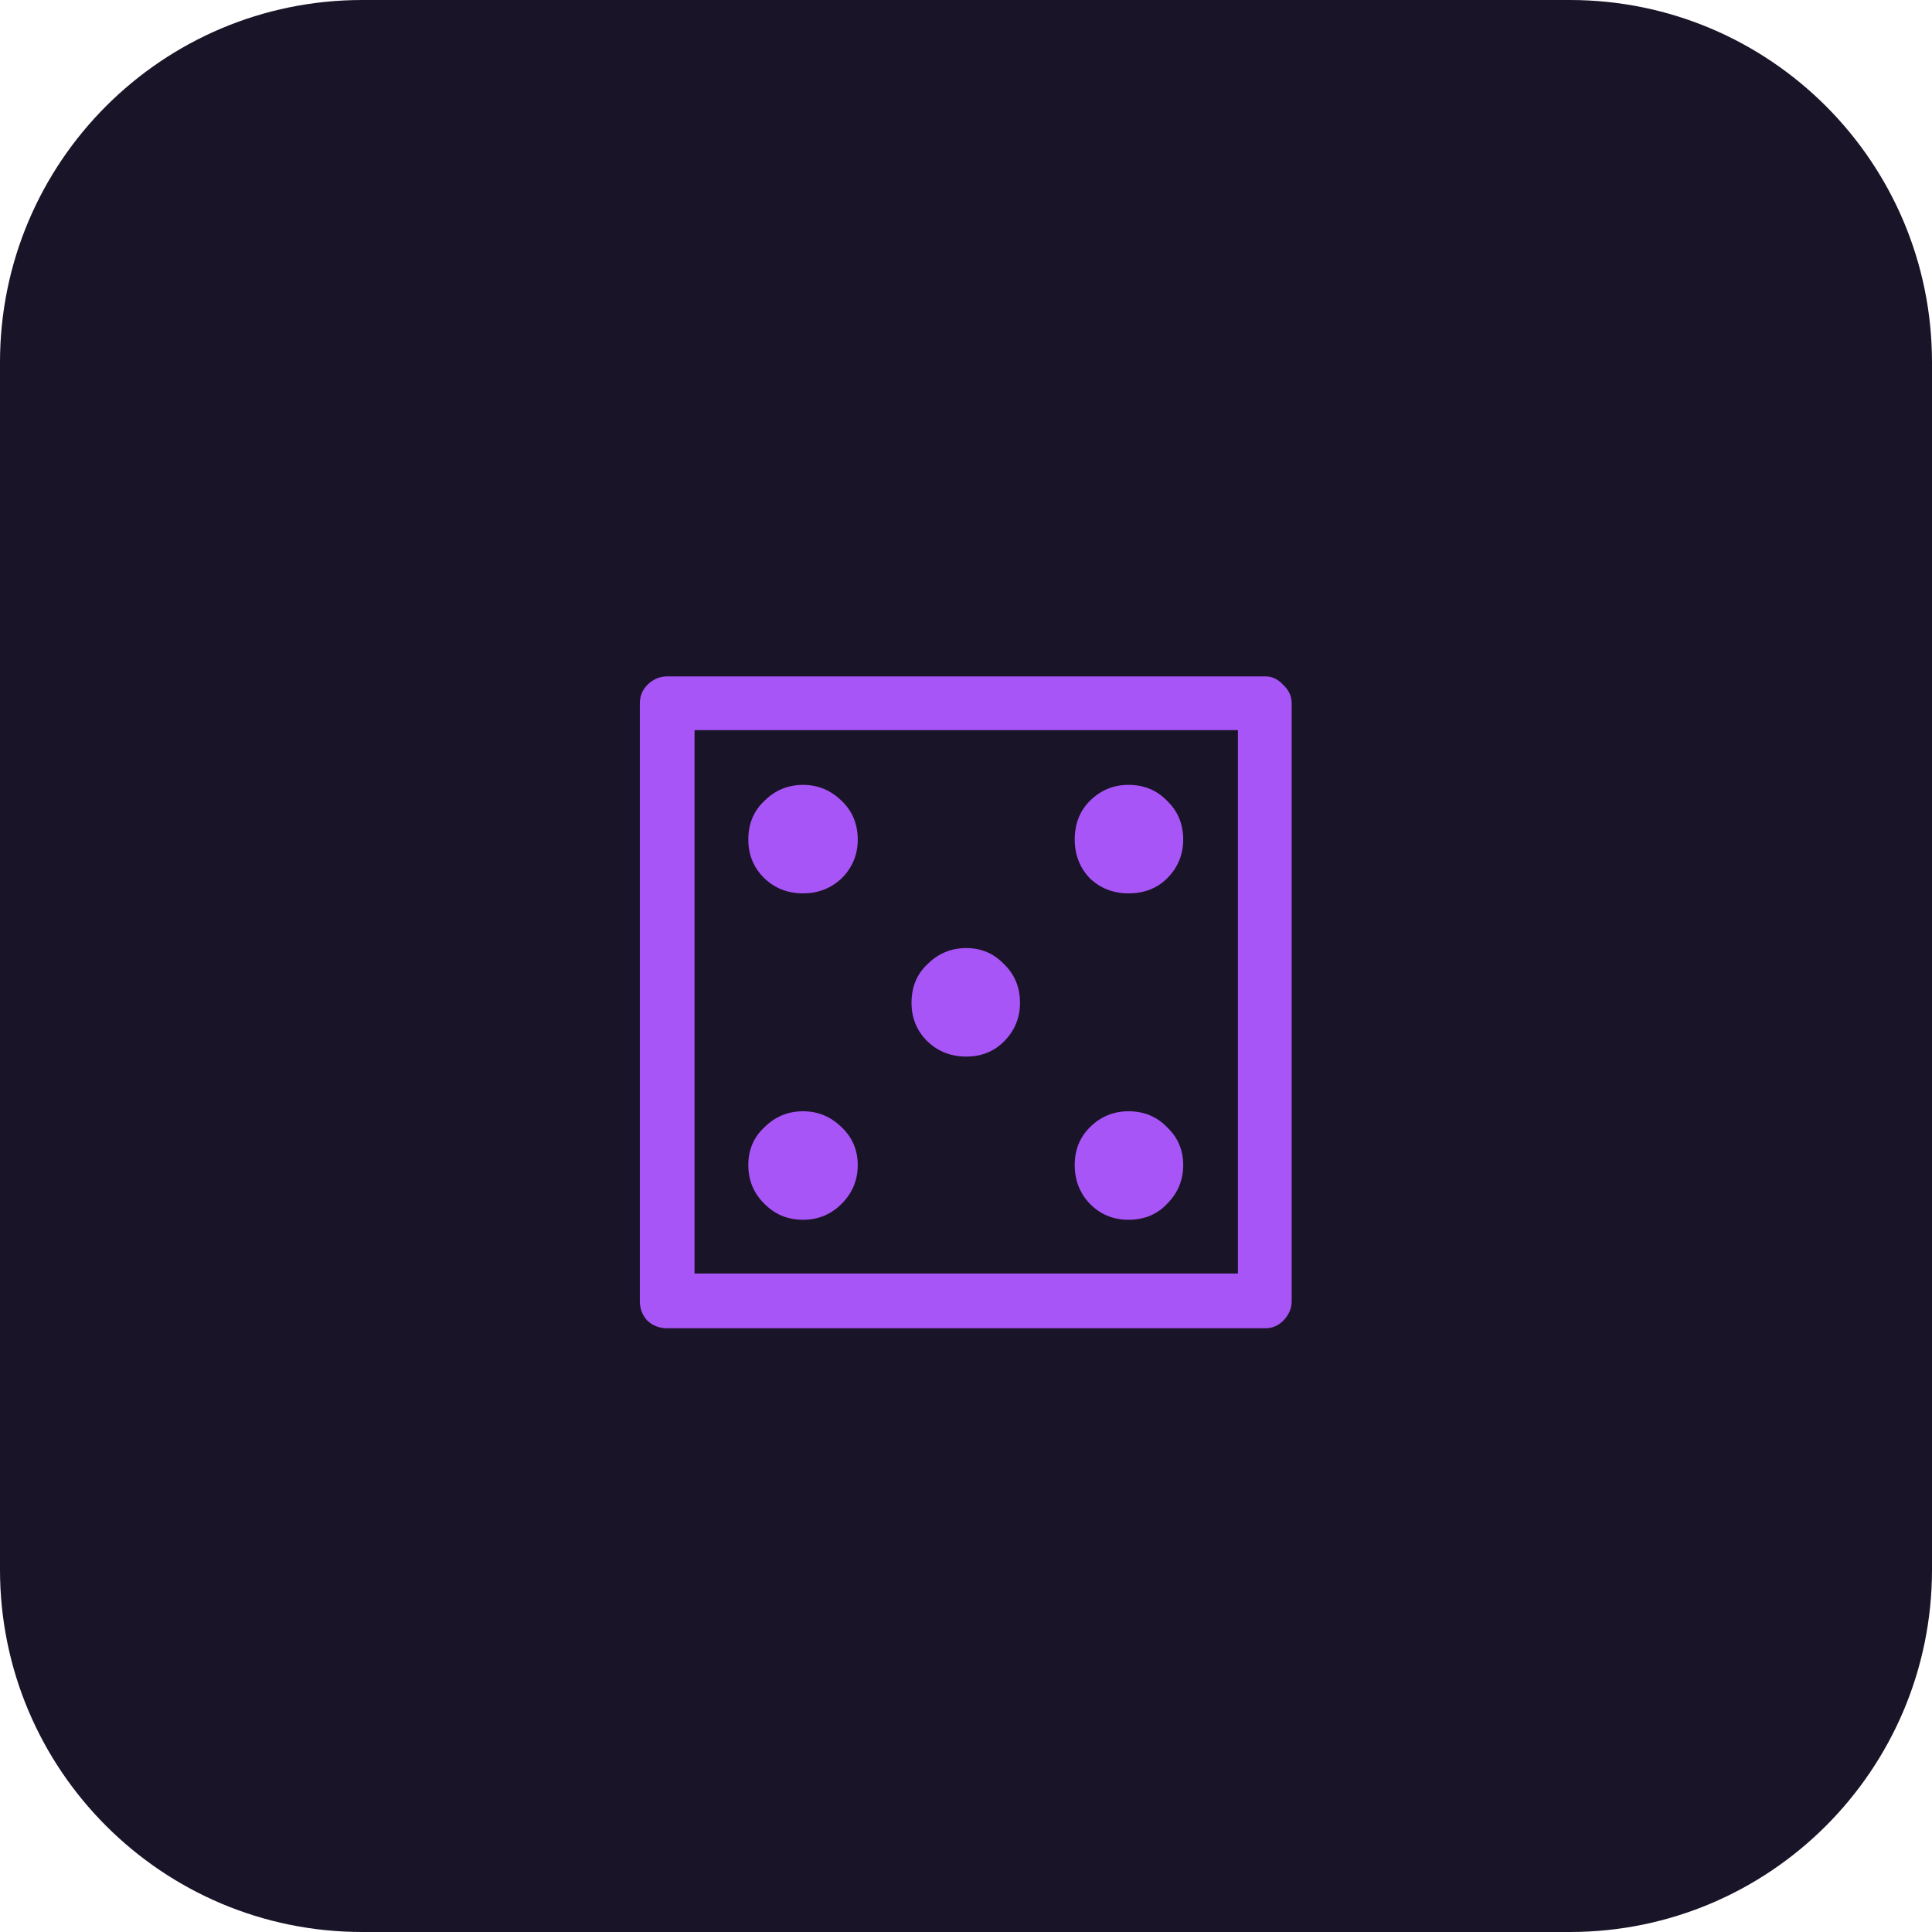
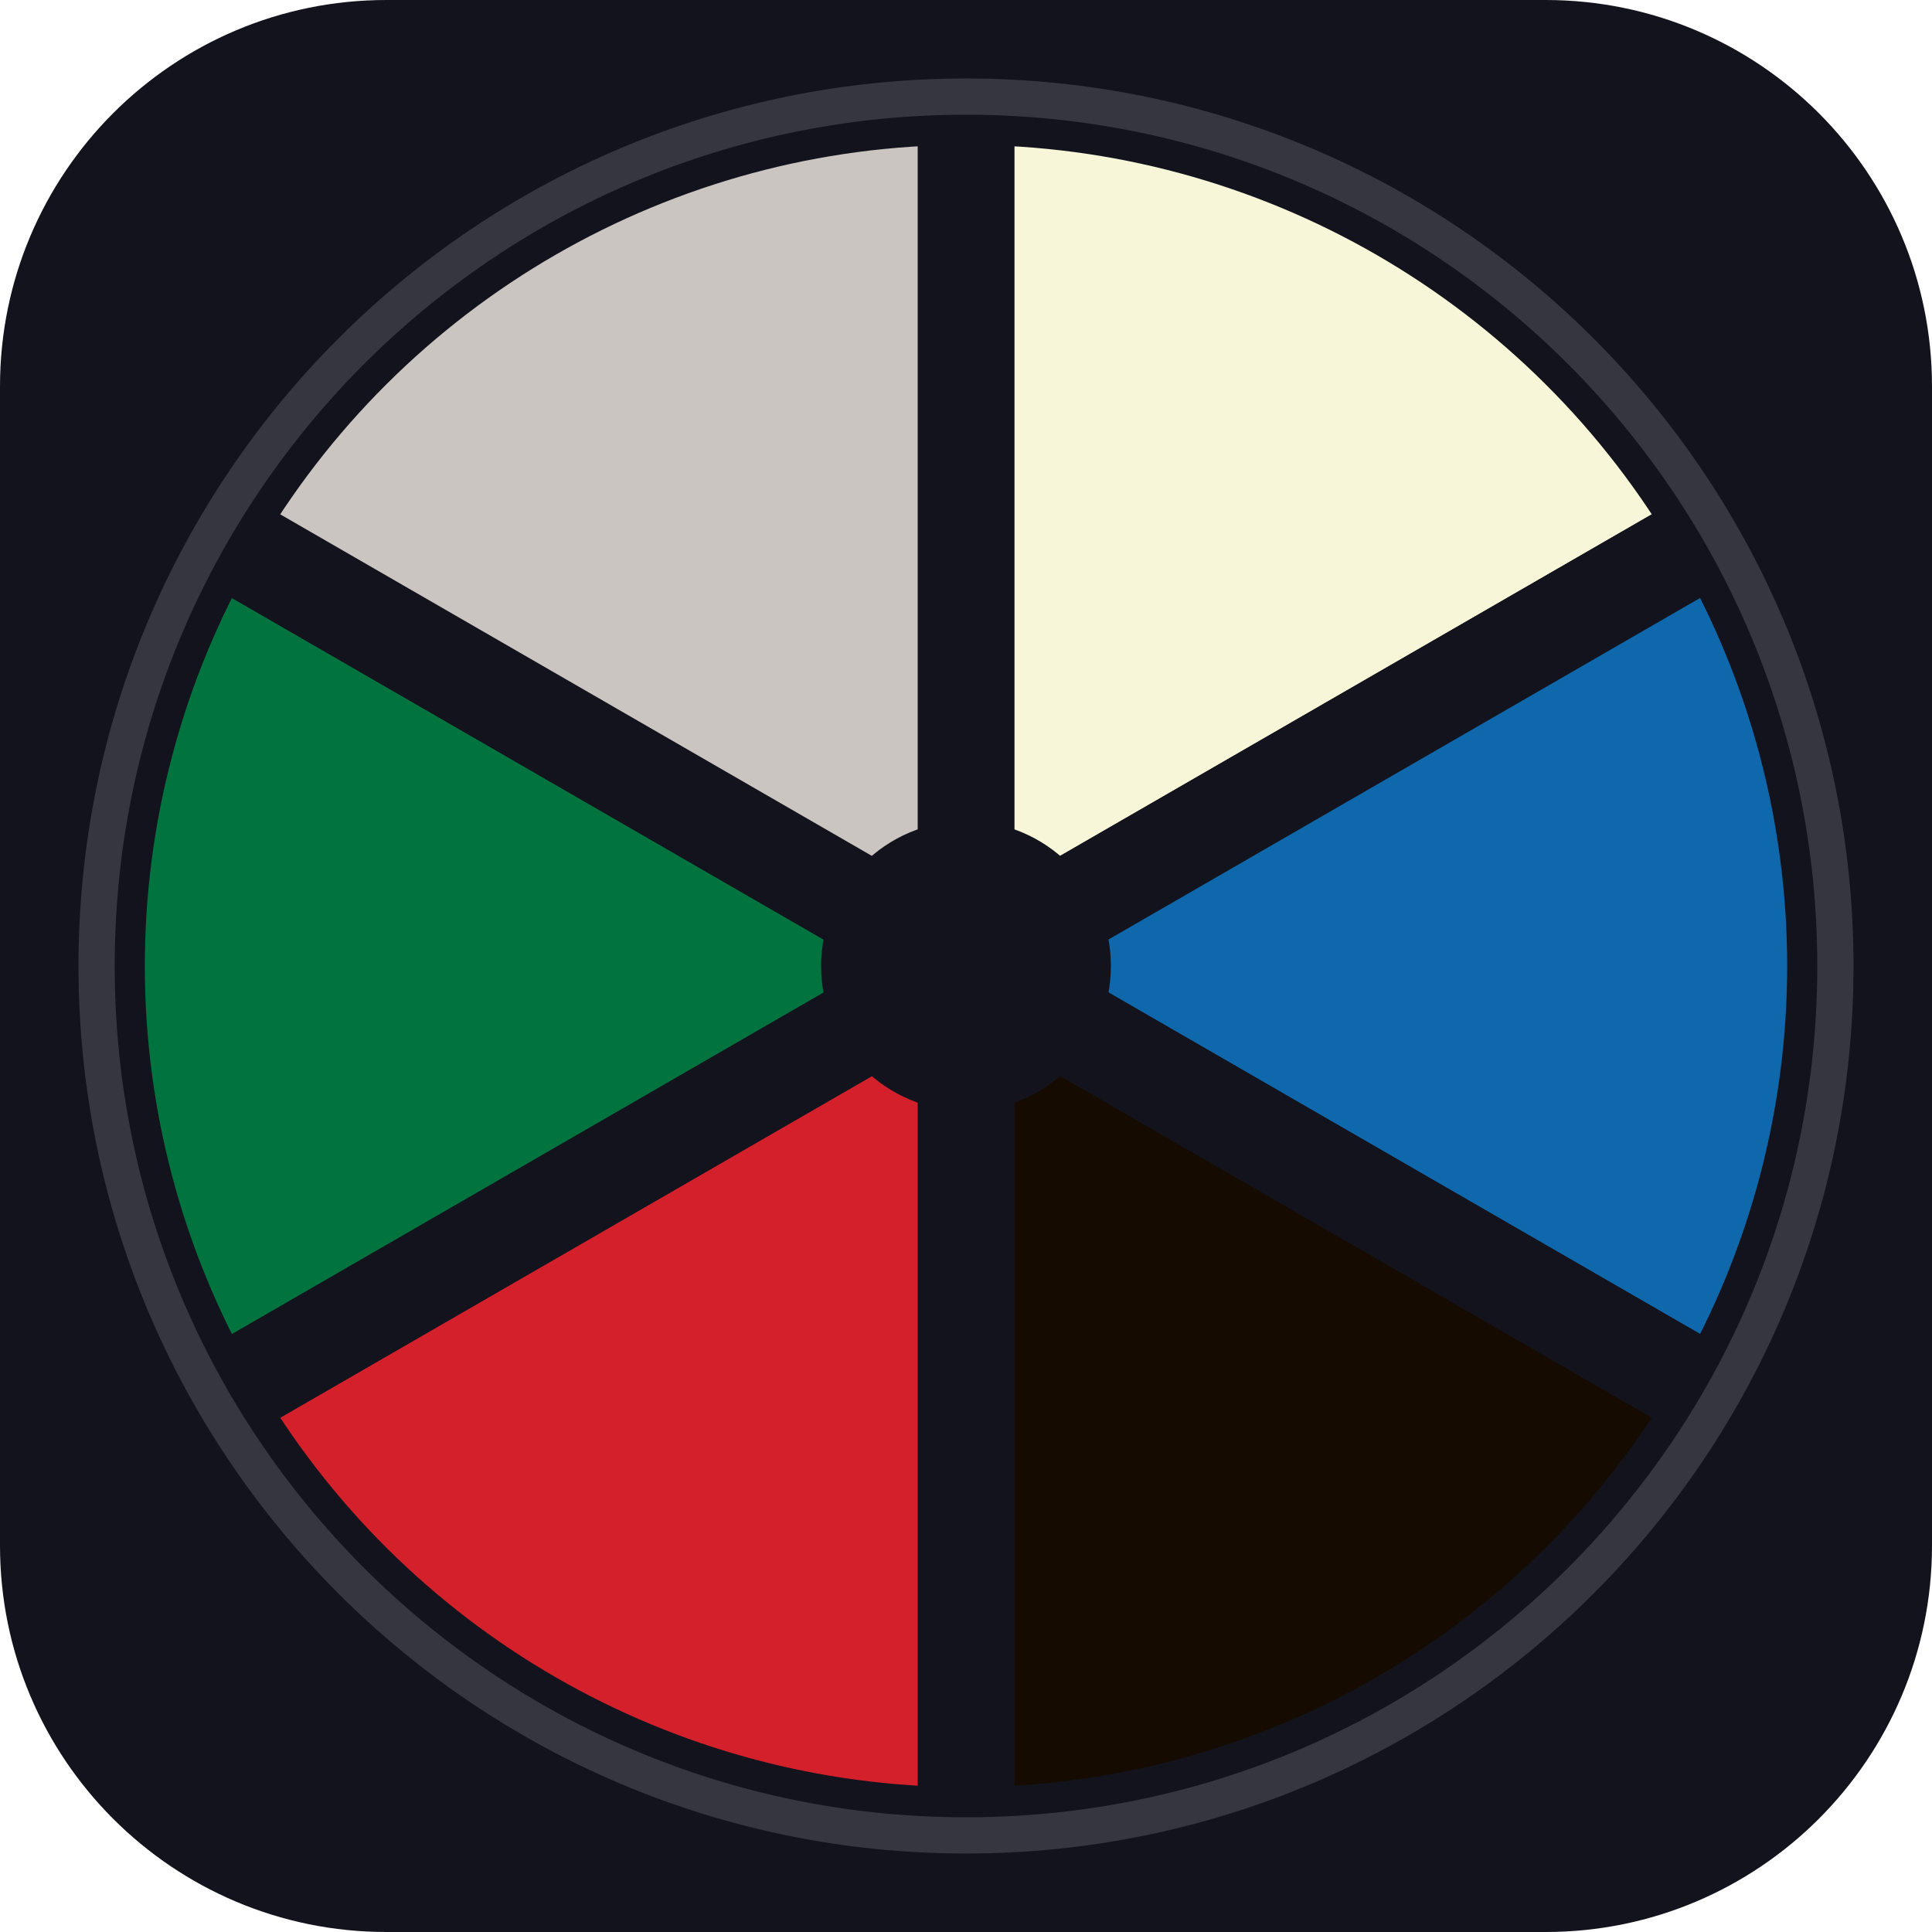
- <svg xmlns="http://www.w3.org/2000/svg" viewBox="0 0 32 32">
-   <rect width="32" height="32" rx="6" fill="#1a1428" />
-   <text x="16" y="22" font-size="18" text-anchor="middle" font-family="serif" fill="#a855f7">⚄</text>
+ <svg xmlns="http://www.w3.org/2000/svg" viewBox="0 0 40 40">
+   <rect width="40" height="40" rx="8" fill="#13131e" />
+   <path d="M20,20 L20,2 A18,18,0,0,1,35.59,11 Z" fill="#F8F6D8" stroke="#13131e" stroke-width="2" />
+   <path d="M20,20 L35.59,11 A18,18,0,0,1,35.59,29 Z" fill="#0E68AB" stroke="#13131e" stroke-width="2" />
+   <path d="M20,20 L35.59,29 A18,18,0,0,1,20,38 Z" fill="#150B00" stroke="#13131e" stroke-width="2" />
+   <path d="M20,20 L20,38 A18,18,0,0,1,4.41,29 Z" fill="#D3202A" stroke="#13131e" stroke-width="2" />
+   <path d="M20,20 L4.41,29 A18,18,0,0,1,4.41,11 Z" fill="#00733E" stroke="#13131e" stroke-width="2" />
+   <path d="M20,20 L4.41,11 A18,18,0,0,1,20,2 Z" fill="#CAC5C0" stroke="#13131e" stroke-width="2" />
+   <circle cx="20" cy="20" r="18" fill="none" stroke="rgba(255,255,255,0.15)" stroke-width="0.75" />
+   <circle cx="20" cy="20" r="3" fill="#13131e" />
</svg>
